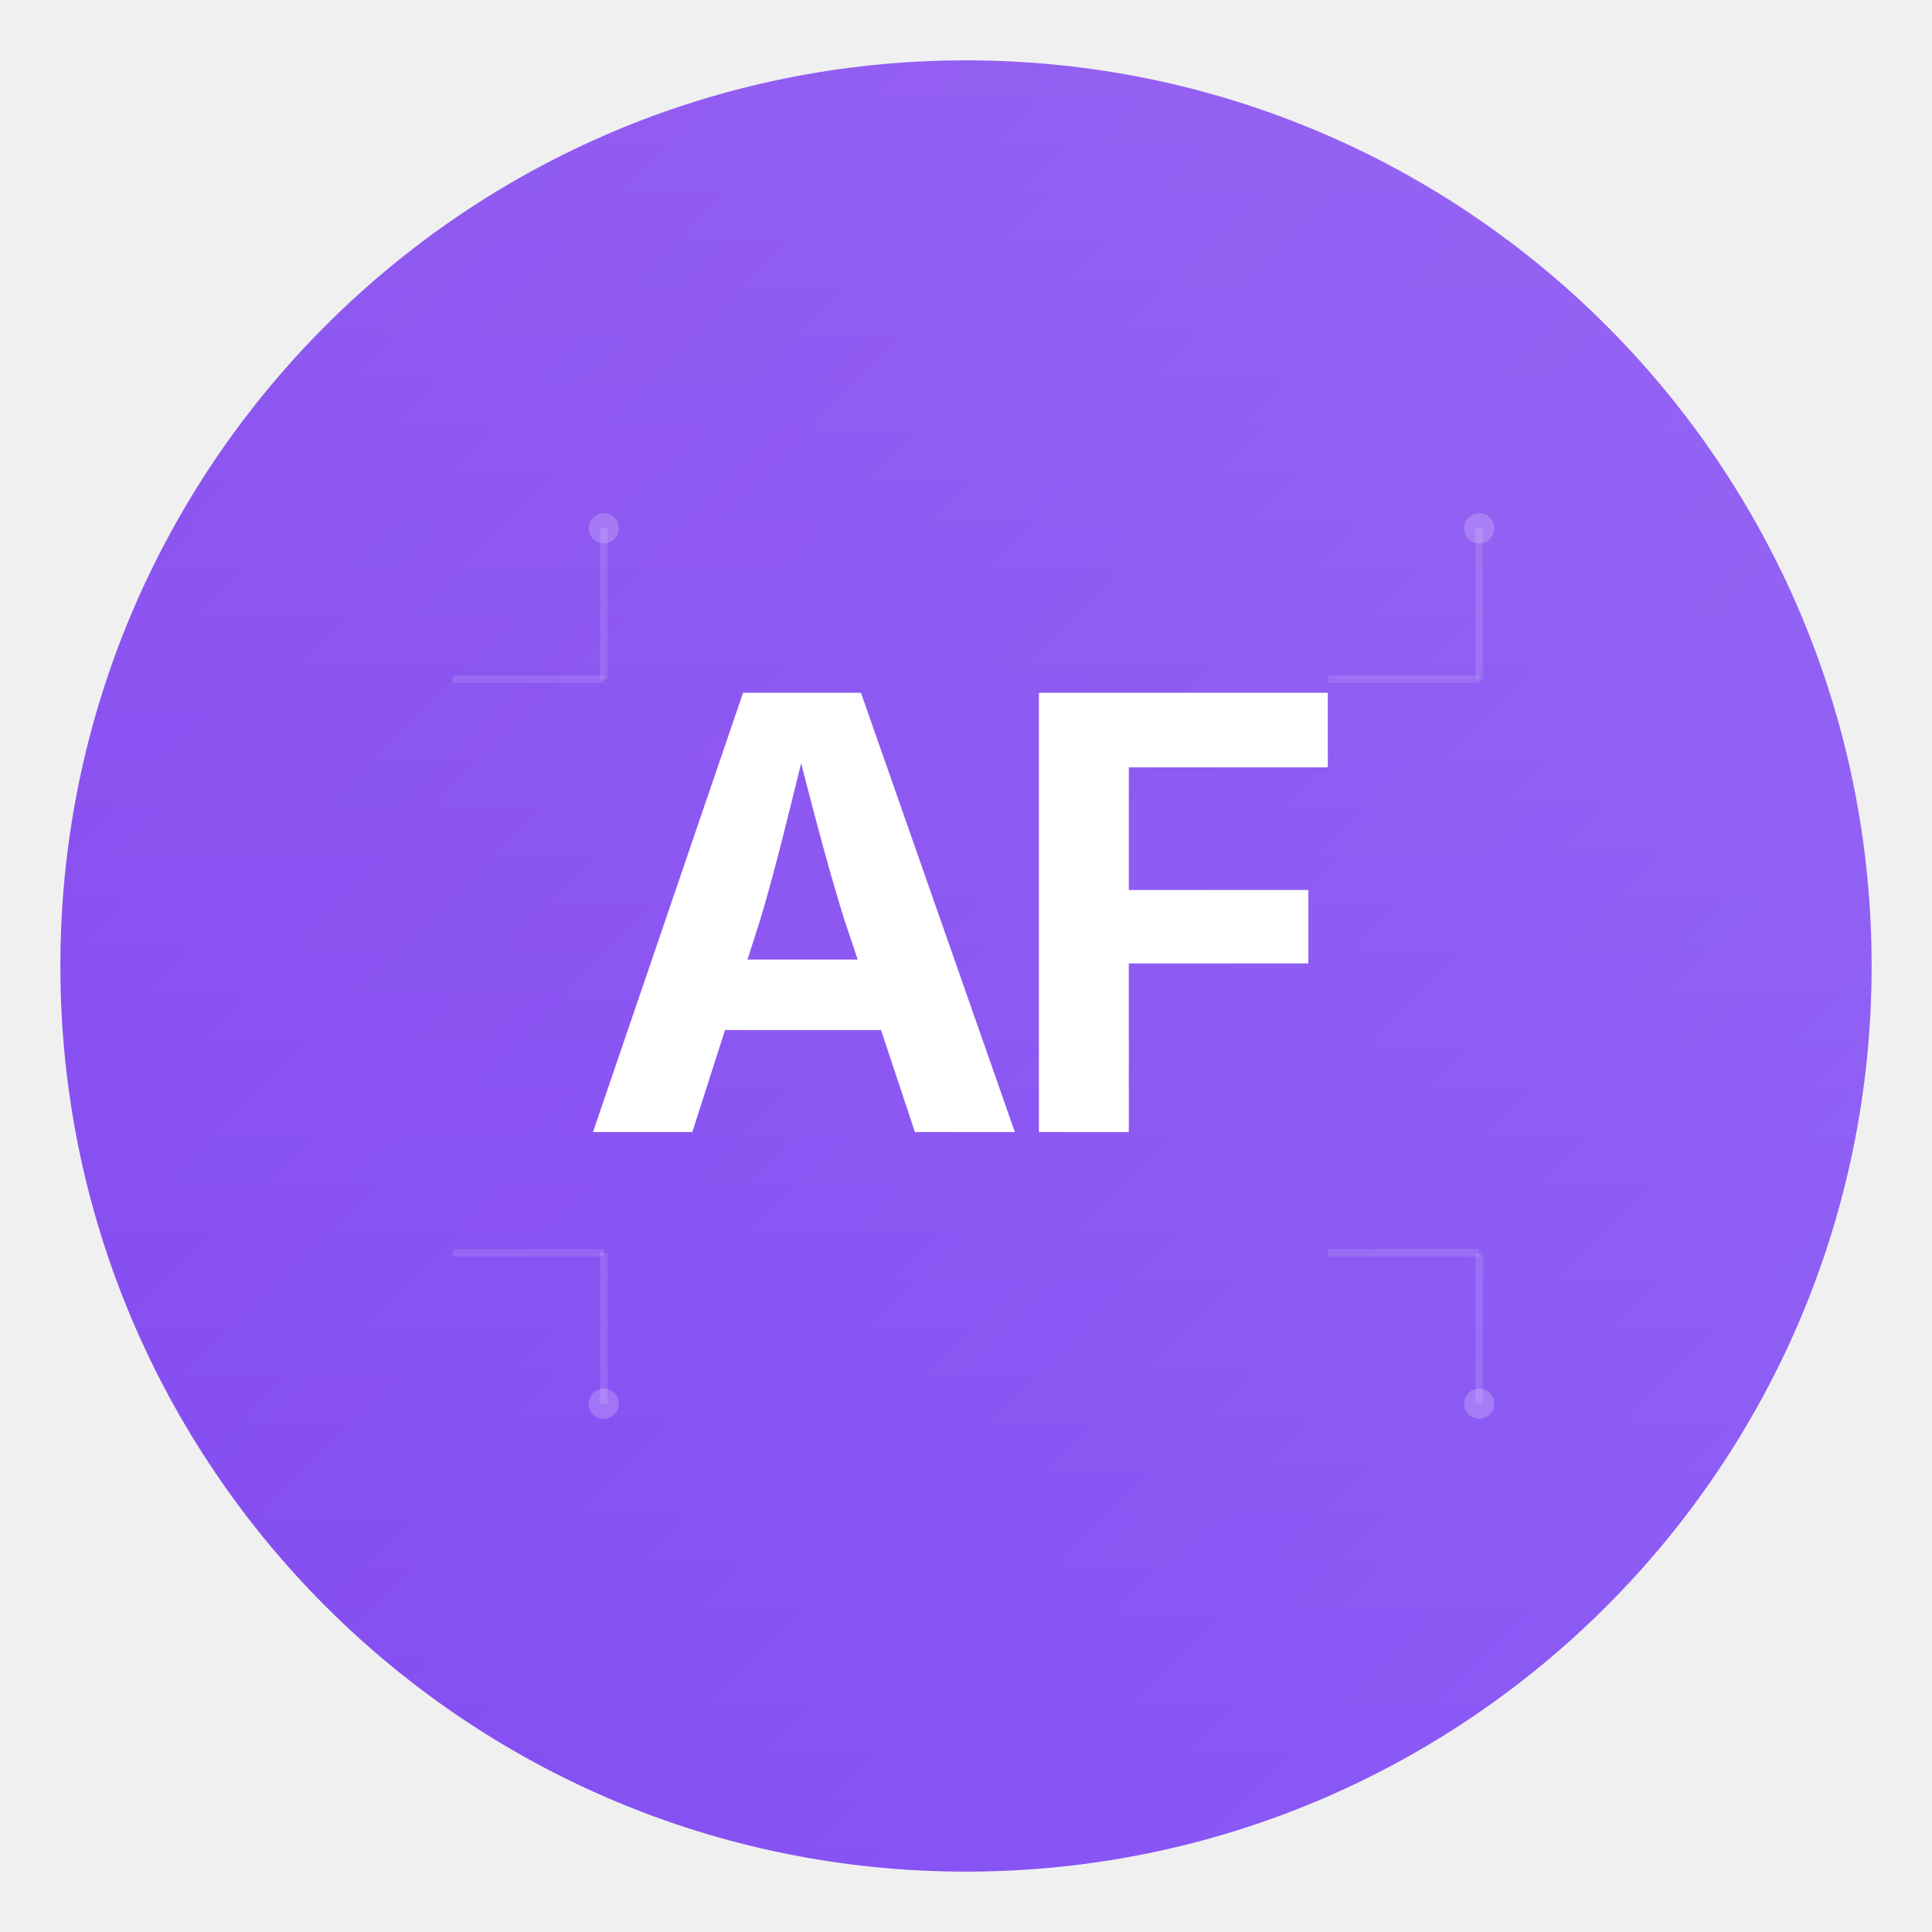
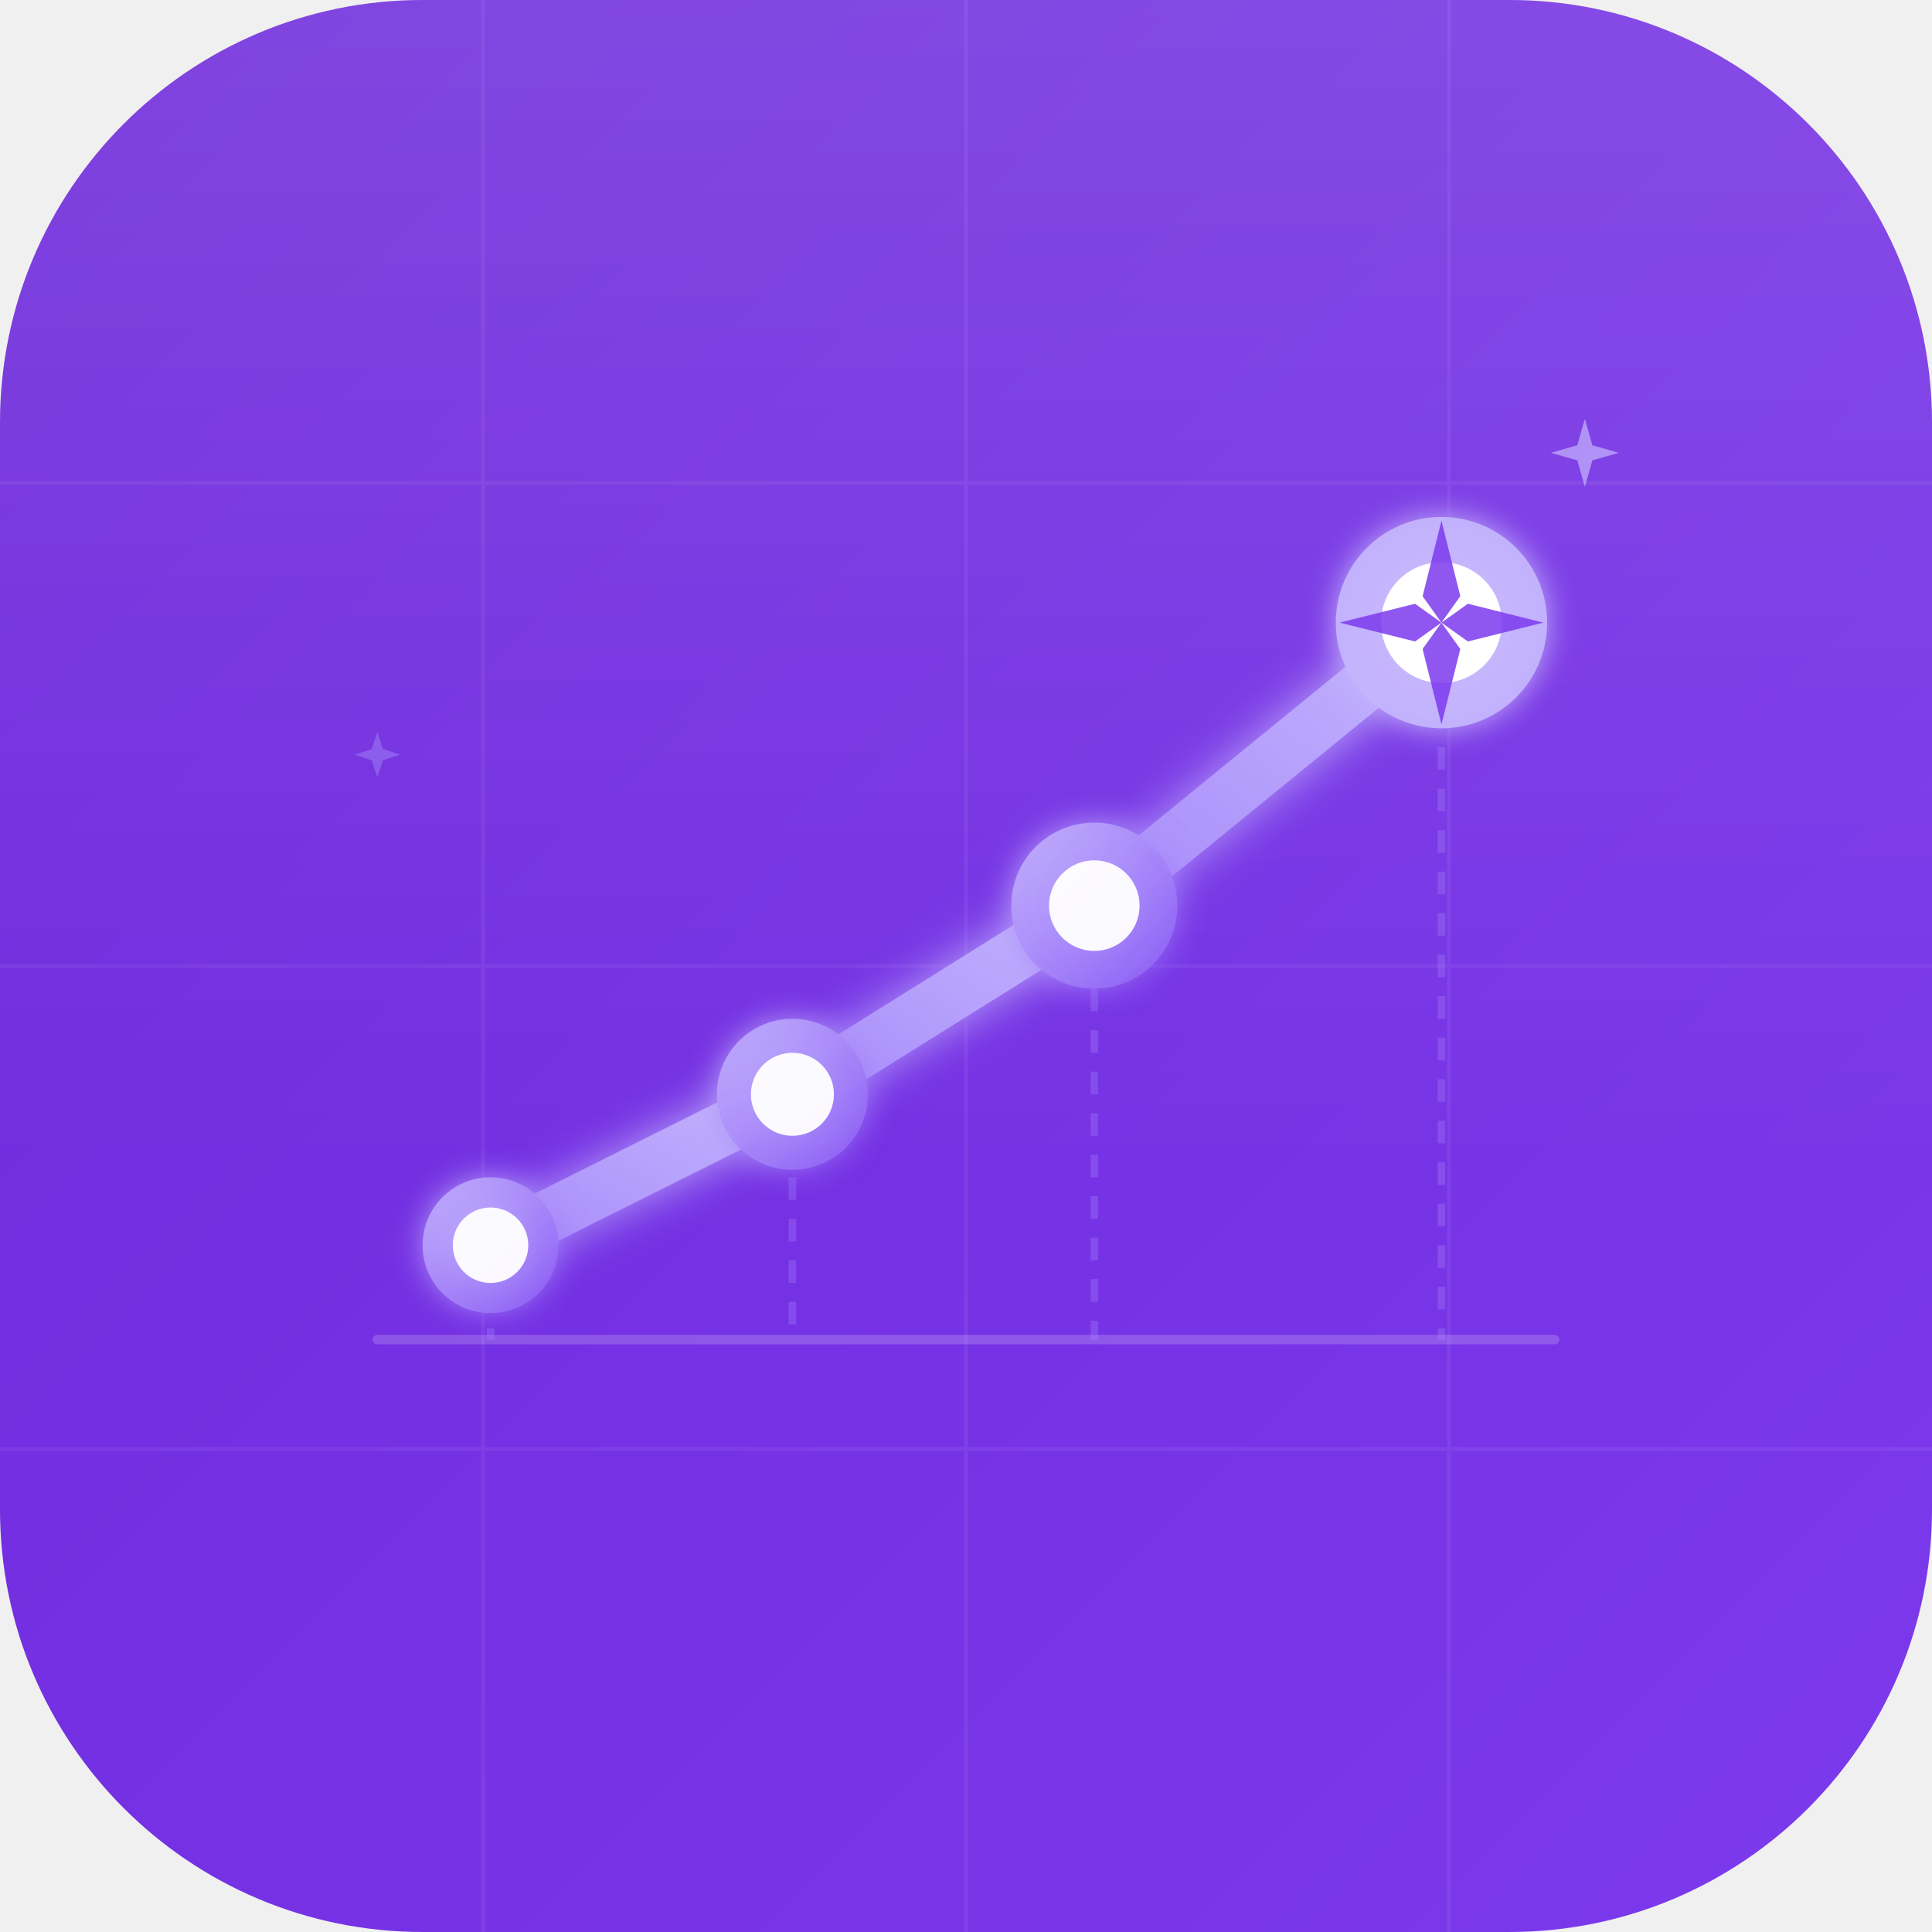
- <svg xmlns="http://www.w3.org/2000/svg" viewBox="0 0 512 512" width="512" height="512">
+ <svg xmlns="http://www.w3.org/2000/svg" viewBox="0 0 512 512" width="512" height="512" role="img" aria-label="AI Feedback Analyzer">
  <defs>
-     <linearGradient id="bg" x1="0%" y1="0%" x2="100%" y2="100%">
-       <stop offset="0%" stop-color="#7c3aed" />
-       <stop offset="100%" stop-color="#8b5cf6" />
+     <linearGradient id="bg-grad" x1="0" y1="0" x2="1" y2="1">
+       <stop offset="0%" stop-color="#6D28D9" />
+       <stop offset="100%" stop-color="#7C3AED" />
    </linearGradient>
-     <linearGradient id="shine" x1="0%" y1="0%" x2="0%" y2="100%">
-       <stop offset="0%" stop-color="rgba(255,255,255,0.15)" />
-       <stop offset="100%" stop-color="rgba(255,255,255,0)" />
+     <linearGradient id="shine-grad" x1="0" y1="0" x2="0" y2="1">
+       <stop offset="0%" stop-color="#ffffff" stop-opacity="0.13" />
+       <stop offset="60%" stop-color="#ffffff" stop-opacity="0" />
    </linearGradient>
+     <linearGradient id="line-grad" x1="0" y1="1" x2="1" y2="0">
+       <stop offset="0%" stop-color="#A78BFA" />
+       <stop offset="100%" stop-color="#C4B5FD" />
+     </linearGradient>
+     <linearGradient id="node-grad" x1="0" y1="0" x2="1" y2="1">
+       <stop offset="0%" stop-color="#C4B5FD" />
+       <stop offset="100%" stop-color="#8B5CF6" />
+     </linearGradient>
+     <filter id="glow" x="-30%" y="-30%" width="160%" height="160%">
+       <feGaussianBlur in="SourceGraphic" stdDeviation="6" result="blur" />
+       <feMerge>
+         <feMergeNode in="blur" />
+         <feMergeNode in="SourceGraphic" />
+       </feMerge>
+     </filter>
+     <filter id="node-glow" x="-60%" y="-60%" width="220%" height="220%">
+       <feGaussianBlur in="SourceGraphic" stdDeviation="4" result="blur" />
+       <feMerge>
+         <feMergeNode in="blur" />
+         <feMergeNode in="SourceGraphic" />
+       </feMerge>
+     </filter>
+     <clipPath id="icon-clip">
+       <rect width="512" height="512" rx="112" ry="112" />
+     </clipPath>
  </defs>
-   <circle cx="256" cy="256" r="240" fill="url(#bg)" />
-   <circle cx="256" cy="256" r="240" fill="url(#shine)" />
-   <g stroke="rgba(255,255,255,0.12)" stroke-width="2" fill="none">
-     <line x1="120" y1="180" x2="160" y2="180" />
-     <line x1="160" y1="180" x2="160" y2="140" />
-     <line x1="352" y1="332" x2="392" y2="332" />
-     <line x1="392" y1="332" x2="392" y2="372" />
-     <line x1="120" y1="332" x2="160" y2="332" />
-     <line x1="160" y1="332" x2="160" y2="372" />
-     <line x1="352" y1="180" x2="392" y2="180" />
-     <line x1="392" y1="180" x2="392" y2="140" />
-     <circle cx="160" cy="140" r="4" fill="rgba(255,255,255,0.2)" stroke="none" />
-     <circle cx="160" cy="372" r="4" fill="rgba(255,255,255,0.2)" stroke="none" />
-     <circle cx="392" cy="140" r="4" fill="rgba(255,255,255,0.2)" stroke="none" />
-     <circle cx="392" cy="372" r="4" fill="rgba(255,255,255,0.2)" stroke="none" />
+   <rect width="512" height="512" rx="112" ry="112" fill="url(#bg-grad)" />
+   <rect width="512" height="512" rx="112" ry="112" fill="url(#shine-grad)" />
+   <g clip-path="url(#icon-clip)" opacity="0.06" stroke="#ffffff" stroke-width="1" fill="none">
+     <line x1="128" y1="0" x2="128" y2="512" />
+     <line x1="256" y1="0" x2="256" y2="512" />
+     <line x1="384" y1="0" x2="384" y2="512" />
+     <line x1="0" y1="128" x2="512" y2="128" />
+     <line x1="0" y1="256" x2="512" y2="256" />
+     <line x1="0" y1="384" x2="512" y2="384" />
  </g>
-   <text x="256" y="300" font-family="system-ui, -apple-system, sans-serif" font-size="160" font-weight="700" fill="white" text-anchor="middle" letter-spacing="-8">AF</text>
+   <g filter="url(#glow)">
+     <line x1="130" y1="330" x2="210" y2="290" stroke="url(#line-grad)" stroke-width="14" stroke-linecap="round" />
+     <line x1="210" y1="290" x2="290" y2="240" stroke="url(#line-grad)" stroke-width="14" stroke-linecap="round" />
+     <line x1="290" y1="240" x2="382" y2="165" stroke="url(#line-grad)" stroke-width="14" stroke-linecap="round" />
+   </g>
+   <line x1="100" y1="355" x2="412" y2="355" stroke="#ffffff" stroke-width="2.5" stroke-linecap="round" opacity="0.18" />
+   <g stroke="#A78BFA" stroke-width="2" stroke-dasharray="6 5" opacity="0.3">
+     <line x1="130" y1="330" x2="130" y2="355" />
+     <line x1="210" y1="290" x2="210" y2="355" />
+     <line x1="290" y1="240" x2="290" y2="355" />
+     <line x1="382" y1="165" x2="382" y2="355" />
+   </g>
+   <g filter="url(#node-glow)">
+     <circle cx="130" cy="330" r="18" fill="url(#node-grad)" opacity="0.9" />
+     <circle cx="130" cy="330" r="10" fill="#ffffff" opacity="0.95" />
+     <circle cx="210" cy="290" r="20" fill="url(#node-grad)" opacity="0.92" />
+     <circle cx="210" cy="290" r="11" fill="#ffffff" opacity="0.95" />
+     <circle cx="290" cy="240" r="22" fill="url(#node-grad)" opacity="0.94" />
+     <circle cx="290" cy="240" r="12" fill="#ffffff" opacity="0.95" />
+     <circle cx="382" cy="165" r="28" fill="#C4B5FD" opacity="0.95" />
+     <circle cx="382" cy="165" r="16" fill="#ffffff" opacity="1" />
+   </g>
+   <g fill="#7C3AED" opacity="0.85">
+     <polygon points="382,138 387,158 382,165 377,158" />
+     <polygon points="382,192 387,172 382,165 377,172" />
+     <polygon points="355,165 375,160 382,165 375,170" />
+     <polygon points="409,165 389,160 382,165 389,170" />
+   </g>
+   <g transform="translate(420, 120)" fill="#C4B5FD" opacity="0.7">
+     <polygon points="0,-9 2,-2 9,0 2,2 0,9 -2,2 -9,0 -2,-2" />
+   </g>
+   <g transform="translate(100, 200)" fill="#A78BFA" opacity="0.45">
+     <polygon points="0,-6 1.5,-1.5 6,0 1.5,1.5 0,6 -1.5,1.5 -6,0 -1.5,-1.5" />
+   </g>
</svg>
